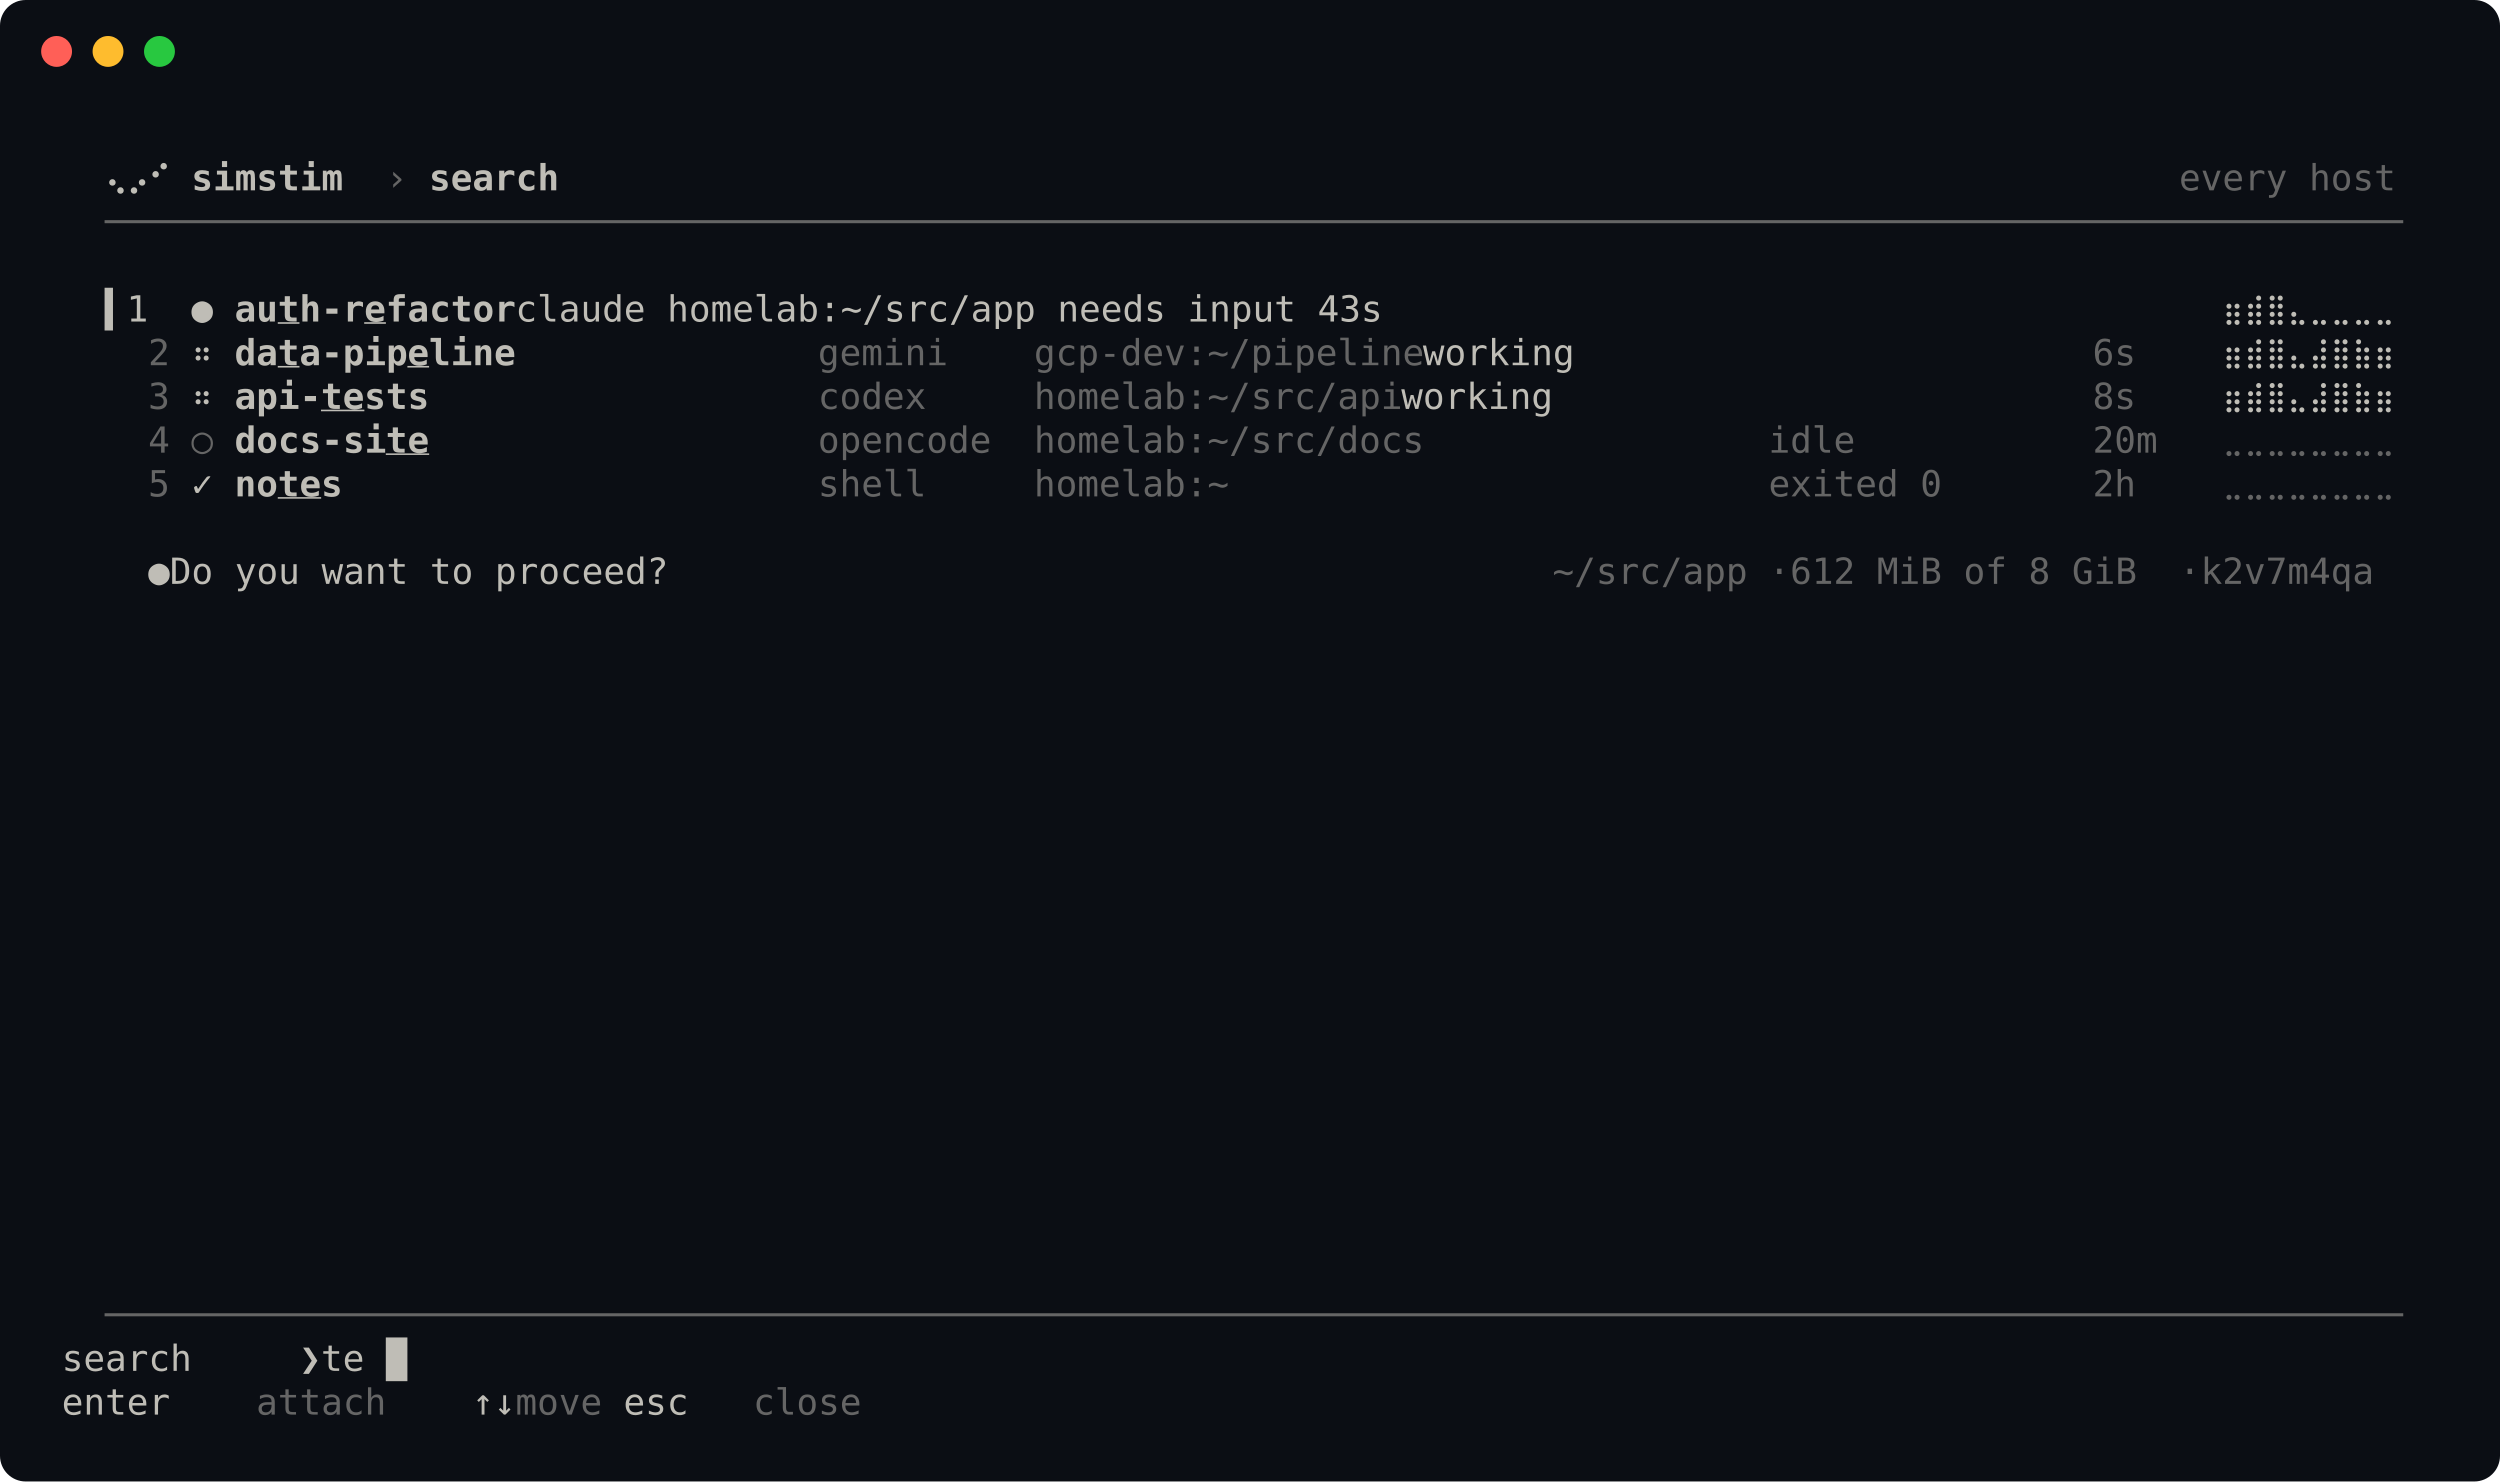
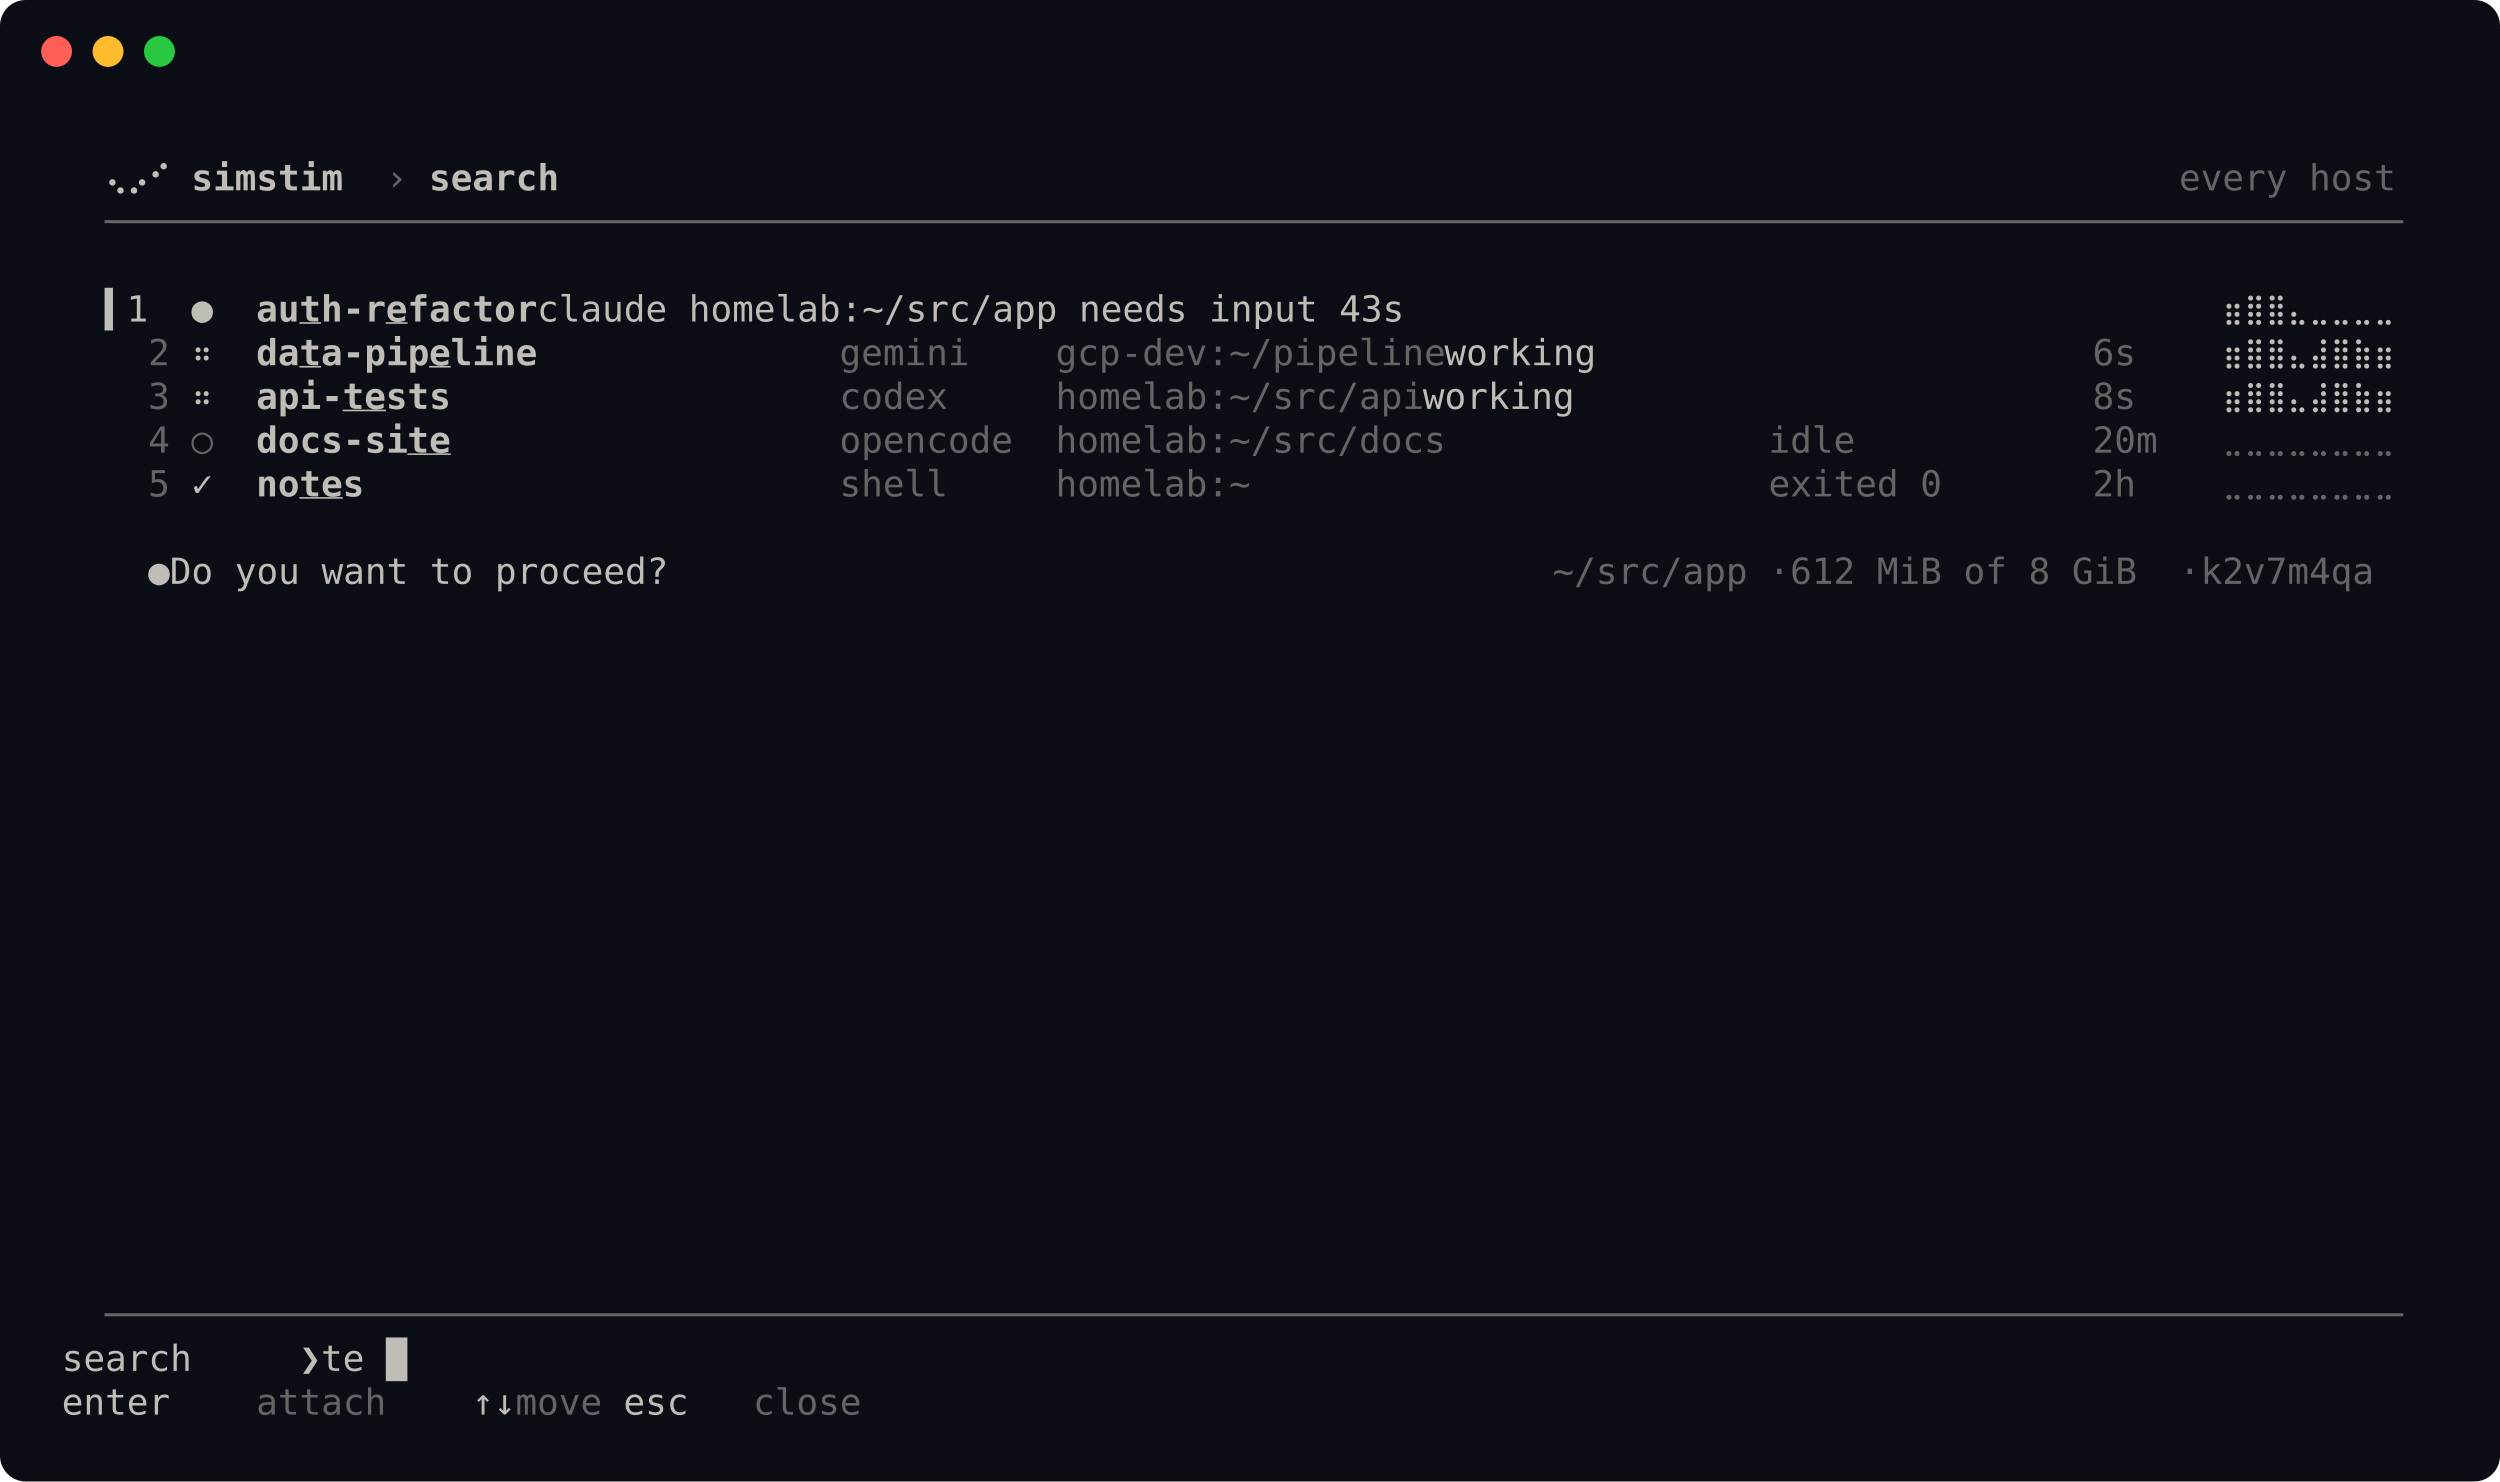
<svg xmlns="http://www.w3.org/2000/svg" width="972" height="576" viewBox="0 0 972 576">
  <style>text{font-family:"JetBrains Mono","SF Mono",Menlo,Consolas,"DejaVu Sans Mono",monospace;font-size:14px;white-space:pre}</style>
  <rect width="972" height="576" rx="10" fill="#0B0E14" />
  <circle cx="22" cy="20" r="6" fill="#FF5F57" />
  <circle cx="42" cy="20" r="6" fill="#FEBC2E" />
  <circle cx="62" cy="20" r="6" fill="#28C840" />
  <text x="40.8" y="74.0" textLength="8.4" fill="#BFBDB6" font-weight="bold">⢄</text>
  <text x="49.2" y="74.0" textLength="8.4" fill="#BFBDB6" font-weight="bold">⡠</text>
  <text x="57.6" y="74.0" textLength="8.4" fill="#BFBDB6" font-weight="bold">⠊</text>
  <text x="74.4" y="74.0" textLength="58.8" fill="#BFBDB6" font-weight="bold">simstim</text>
  <text x="150.0" y="74.0" textLength="8.4" fill="#656565">›</text>
  <text x="166.8" y="74.0" textLength="50.4" fill="#BFBDB6" font-weight="bold">search</text>
  <text x="847.2" y="74.0" textLength="84.0" fill="#656565">every host</text>
  <text x="40.8" y="91.0" textLength="890.4" fill="#656565">──────────────────────────────────────────────────────────────────────────────────────────────────────────</text>
  <text x="40.8" y="125.0" textLength="8.4" fill="#BFBDB6">▍</text>
  <text x="49.2" y="125.0" textLength="25.2" fill="#BFBDB6"> 1 </text>
  <text x="74.4" y="125.0" textLength="8.4" fill="#BFBDB6">●</text>
-   <text x="91.2" y="125.0" textLength="16.8" fill="#BFBDB6" font-weight="bold">au</text>
-   <text x="108.0" y="125.0" textLength="8.4" fill="#BFBDB6" font-weight="bold" text-decoration="underline">t</text>
-   <text x="116.4" y="125.0" textLength="25.2" fill="#BFBDB6" font-weight="bold">h-r</text>
-   <text x="141.6" y="125.0" textLength="8.4" fill="#BFBDB6" font-weight="bold" text-decoration="underline">e</text>
-   <text x="150.0" y="125.0" textLength="50.4" fill="#BFBDB6" font-weight="bold">factor</text>
-   <text x="200.4" y="125.0" textLength="663.6" fill="#BFBDB6">              claude    homelab:~/src/app                 needs input     43s  </text>
+   <text x="99.6" y="125.0" textLength="16.8" fill="#BFBDB6" font-weight="bold">au</text>
+   <text x="116.4" y="125.0" textLength="8.4" fill="#BFBDB6" font-weight="bold" text-decoration="underline">t</text>
+   <text x="124.8" y="125.0" textLength="25.2" fill="#BFBDB6" font-weight="bold">h-r</text>
+   <text x="150.0" y="125.0" textLength="8.4" fill="#BFBDB6" font-weight="bold" text-decoration="underline">e</text>
+   <text x="158.4" y="125.0" textLength="50.4" fill="#BFBDB6" font-weight="bold">factor</text>
+   <text x="208.8" y="125.0" textLength="655.2" fill="#BFBDB6">              claude    homelab:~/src/app                needs input     43s  </text>
  <text x="864.0" y="125.0" textLength="8.4" fill="#BFBDB6">⣶</text>
-   <text x="872.4" y="125.0" textLength="8.4" fill="#BFBDB6">⣾</text>
+   <text x="872.4" y="125.0" textLength="8.4" fill="#BFBDB6">⣿</text>
  <text x="880.8" y="125.0" textLength="8.4" fill="#BFBDB6">⣿</text>
  <text x="889.2" y="125.0" textLength="8.4" fill="#BFBDB6">⣄</text>
  <text x="897.6" y="125.0" textLength="8.4" fill="#BFBDB6">⣀</text>
  <text x="906.0" y="125.0" textLength="8.4" fill="#BFBDB6">⣀</text>
  <text x="914.4" y="125.0" textLength="8.4" fill="#BFBDB6">⣀</text>
  <text x="922.8" y="125.0" textLength="8.4" fill="#BFBDB6">⣀</text>
  <text x="57.6" y="142.0" textLength="8.4" fill="#656565">2</text>
  <text x="74.4" y="142.0" textLength="8.4" fill="#BFBDB6">⠶</text>
-   <text x="91.2" y="142.0" textLength="16.8" fill="#BFBDB6" font-weight="bold">da</text>
-   <text x="108.0" y="142.0" textLength="8.4" fill="#BFBDB6" font-weight="bold" text-decoration="underline">t</text>
-   <text x="116.4" y="142.0" textLength="42.0" fill="#BFBDB6" font-weight="bold">a-pip</text>
-   <text x="158.4" y="142.0" textLength="8.4" fill="#BFBDB6" font-weight="bold" text-decoration="underline">e</text>
-   <text x="166.8" y="142.0" textLength="33.6" fill="#BFBDB6" font-weight="bold">line</text>
-   <text x="318.0" y="142.0" textLength="67.2" fill="#656565">gemini  </text>
-   <text x="402.0" y="142.0" textLength="151.2" fill="#656565">gcp-dev:~/pipeline</text>
-   <text x="553.2" y="142.0" textLength="260.4" fill="#BFBDB6">                working        </text>
+   <text x="99.6" y="142.0" textLength="16.8" fill="#BFBDB6" font-weight="bold">da</text>
+   <text x="116.4" y="142.0" textLength="8.4" fill="#BFBDB6" font-weight="bold" text-decoration="underline">t</text>
+   <text x="124.8" y="142.0" textLength="42.0" fill="#BFBDB6" font-weight="bold">a-pip</text>
+   <text x="166.8" y="142.0" textLength="8.4" fill="#BFBDB6" font-weight="bold" text-decoration="underline">e</text>
+   <text x="175.2" y="142.0" textLength="33.6" fill="#BFBDB6" font-weight="bold">line</text>
+   <text x="326.4" y="142.0" textLength="67.2" fill="#656565">gemini  </text>
+   <text x="410.4" y="142.0" textLength="151.2" fill="#656565">gcp-dev:~/pipeline</text>
+   <text x="561.6" y="142.0" textLength="252.0" fill="#BFBDB6">               working        </text>
  <text x="813.6" y="142.0" textLength="33.6" fill="#656565">  6s</text>
  <text x="864.0" y="142.0" textLength="8.4" fill="#BFBDB6">⣶</text>
-   <text x="872.4" y="142.0" textLength="8.4" fill="#BFBDB6">⣾</text>
+   <text x="872.4" y="142.0" textLength="8.4" fill="#BFBDB6">⣿</text>
  <text x="880.8" y="142.0" textLength="8.4" fill="#BFBDB6">⣿</text>
  <text x="889.2" y="142.0" textLength="8.4" fill="#BFBDB6">⣄</text>
  <text x="897.6" y="142.0" textLength="8.4" fill="#BFBDB6">⣼</text>
  <text x="906.0" y="142.0" textLength="8.4" fill="#BFBDB6">⣿</text>
  <text x="914.4" y="142.0" textLength="8.4" fill="#BFBDB6">⣷</text>
  <text x="922.8" y="142.0" textLength="8.4" fill="#BFBDB6">⣶</text>
  <text x="57.6" y="159.0" textLength="8.4" fill="#656565">3</text>
  <text x="74.4" y="159.0" textLength="8.4" fill="#BFBDB6">⠶</text>
-   <text x="91.2" y="159.0" textLength="33.6" fill="#BFBDB6" font-weight="bold">api-</text>
-   <text x="124.8" y="159.0" textLength="16.8" fill="#BFBDB6" font-weight="bold" text-decoration="underline">te</text>
-   <text x="141.6" y="159.0" textLength="25.2" fill="#BFBDB6" font-weight="bold">sts</text>
-   <text x="318.0" y="159.0" textLength="67.2" fill="#656565">codex   </text>
-   <text x="402.0" y="159.0" textLength="142.8" fill="#656565">homelab:~/src/api</text>
-   <text x="544.8" y="159.0" textLength="268.8" fill="#BFBDB6">                 working        </text>
+   <text x="99.6" y="159.0" textLength="33.6" fill="#BFBDB6" font-weight="bold">api-</text>
+   <text x="133.2" y="159.0" textLength="16.8" fill="#BFBDB6" font-weight="bold" text-decoration="underline">te</text>
+   <text x="150.0" y="159.0" textLength="25.2" fill="#BFBDB6" font-weight="bold">sts</text>
+   <text x="326.4" y="159.0" textLength="67.2" fill="#656565">codex   </text>
+   <text x="410.4" y="159.0" textLength="142.8" fill="#656565">homelab:~/src/api</text>
+   <text x="553.2" y="159.0" textLength="260.4" fill="#BFBDB6">                working        </text>
  <text x="813.6" y="159.0" textLength="33.6" fill="#656565">  8s</text>
  <text x="864.0" y="159.0" textLength="8.4" fill="#BFBDB6">⣶</text>
-   <text x="872.4" y="159.0" textLength="8.4" fill="#BFBDB6">⣾</text>
+   <text x="872.4" y="159.0" textLength="8.4" fill="#BFBDB6">⣿</text>
  <text x="880.8" y="159.0" textLength="8.4" fill="#BFBDB6">⣿</text>
  <text x="889.2" y="159.0" textLength="8.4" fill="#BFBDB6">⣄</text>
  <text x="897.6" y="159.0" textLength="8.4" fill="#BFBDB6">⣼</text>
  <text x="906.0" y="159.0" textLength="8.4" fill="#BFBDB6">⣿</text>
  <text x="914.4" y="159.0" textLength="8.4" fill="#BFBDB6">⣷</text>
  <text x="922.8" y="159.0" textLength="8.4" fill="#BFBDB6">⣶</text>
  <text x="57.6" y="176.0" textLength="8.4" fill="#656565">4</text>
  <text x="74.4" y="176.0" textLength="8.4" fill="#656565">○</text>
-   <text x="91.2" y="176.0" textLength="58.8" fill="#BFBDB6" font-weight="bold">docs-si</text>
-   <text x="150.0" y="176.0" textLength="16.8" fill="#BFBDB6" font-weight="bold" text-decoration="underline">te</text>
-   <text x="318.0" y="176.0" textLength="67.2" fill="#656565">opencode</text>
-   <text x="402.0" y="176.0" textLength="151.2" fill="#656565">homelab:~/src/docs</text>
+   <text x="99.6" y="176.0" textLength="58.8" fill="#BFBDB6" font-weight="bold">docs-si</text>
+   <text x="158.4" y="176.0" textLength="16.8" fill="#BFBDB6" font-weight="bold" text-decoration="underline">te</text>
+   <text x="326.4" y="176.0" textLength="67.2" fill="#656565">opencode</text>
+   <text x="410.4" y="176.0" textLength="151.2" fill="#656565">homelab:~/src/docs</text>
  <text x="687.6" y="176.0" textLength="109.2" fill="#656565">idle         </text>
  <text x="813.6" y="176.0" textLength="33.6" fill="#656565"> 20m</text>
  <text x="864.0" y="176.0" textLength="8.4" fill="#656565">⣀</text>
  <text x="872.4" y="176.0" textLength="8.4" fill="#656565">⣀</text>
  <text x="880.8" y="176.0" textLength="8.4" fill="#656565">⣀</text>
  <text x="889.2" y="176.0" textLength="8.4" fill="#656565">⣀</text>
  <text x="897.6" y="176.0" textLength="8.4" fill="#656565">⣀</text>
  <text x="906.0" y="176.0" textLength="8.4" fill="#656565">⣀</text>
  <text x="914.4" y="176.0" textLength="8.4" fill="#656565">⣀</text>
  <text x="922.8" y="176.0" textLength="8.4" fill="#656565">⣀</text>
  <text x="57.6" y="193.0" textLength="8.4" fill="#656565">5</text>
  <text x="74.4" y="193.0" textLength="8.4" fill="#BFBDB6">✓</text>
-   <text x="91.2" y="193.0" textLength="16.8" fill="#BFBDB6" font-weight="bold">no</text>
-   <text x="108.0" y="193.0" textLength="16.8" fill="#BFBDB6" font-weight="bold" text-decoration="underline">te</text>
-   <text x="124.8" y="193.0" textLength="8.4" fill="#BFBDB6" font-weight="bold">s</text>
-   <text x="318.0" y="193.0" textLength="67.2" fill="#656565">shell   </text>
-   <text x="402.0" y="193.0" textLength="75.6" fill="#656565">homelab:~</text>
+   <text x="99.6" y="193.0" textLength="16.8" fill="#BFBDB6" font-weight="bold">no</text>
+   <text x="116.4" y="193.0" textLength="16.8" fill="#BFBDB6" font-weight="bold" text-decoration="underline">te</text>
+   <text x="133.2" y="193.0" textLength="8.4" fill="#BFBDB6" font-weight="bold">s</text>
+   <text x="326.4" y="193.0" textLength="67.2" fill="#656565">shell   </text>
+   <text x="410.4" y="193.0" textLength="75.6" fill="#656565">homelab:~</text>
  <text x="687.6" y="193.0" textLength="109.2" fill="#656565">exited 0     </text>
  <text x="813.6" y="193.0" textLength="33.6" fill="#656565">  2h</text>
  <text x="864.0" y="193.0" textLength="8.4" fill="#656565">⣀</text>
  <text x="872.4" y="193.0" textLength="8.4" fill="#656565">⣀</text>
  <text x="880.8" y="193.0" textLength="8.4" fill="#656565">⣀</text>
  <text x="889.2" y="193.0" textLength="8.4" fill="#656565">⣀</text>
  <text x="897.6" y="193.0" textLength="8.4" fill="#656565">⣀</text>
  <text x="906.0" y="193.0" textLength="8.4" fill="#656565">⣀</text>
  <text x="914.4" y="193.0" textLength="8.4" fill="#656565">⣀</text>
  <text x="922.8" y="193.0" textLength="8.4" fill="#656565">⣀</text>
  <text x="57.6" y="227.0" textLength="8.4" fill="#BFBDB6">●</text>
  <text x="66.0" y="227.0" textLength="537.6" fill="#BFBDB6"> Do you want to proceed?                                        </text>
  <text x="603.6" y="227.0" textLength="84.0" fill="#656565">~/src/app </text>
  <text x="687.6" y="227.0" textLength="8.4" fill="#656565">·</text>
  <text x="696.0" y="227.0" textLength="151.2" fill="#656565"> 612 MiB of 8 GiB </text>
  <text x="847.2" y="227.0" textLength="8.4" fill="#656565">·</text>
  <text x="855.6" y="227.0" textLength="75.6" fill="#656565"> k2v7m4qa</text>
  <text x="40.8" y="516.0" textLength="890.4" fill="#656565">──────────────────────────────────────────────────────────────────────────────────────────────────────────</text>
  <rect x="150.0" y="520.0" width="8.4" height="17.0" fill="#BFBDB6" />
  <text x="24.0" y="533.0" textLength="92.4" fill="#BFBDB6">    search </text>
  <text x="116.4" y="533.0" textLength="8.4" fill="#BFBDB6" font-weight="bold">❯</text>
  <text x="124.8" y="533.0" textLength="25.2" fill="#BFBDB6"> te</text>
  <text x="24.0" y="550.0" textLength="75.6" fill="#BFBDB6">    enter</text>
  <text x="99.6" y="550.0" textLength="58.8" fill="#656565"> attach</text>
  <text x="183.6" y="550.0" textLength="8.4" fill="#BFBDB6">↑</text>
  <text x="192.0" y="550.0" textLength="8.4" fill="#BFBDB6">↓</text>
  <text x="200.4" y="550.0" textLength="42.0" fill="#656565"> move</text>
  <text x="242.4" y="550.0" textLength="50.4" fill="#BFBDB6">   esc</text>
  <text x="292.8" y="550.0" textLength="50.4" fill="#656565"> close</text>
</svg>
